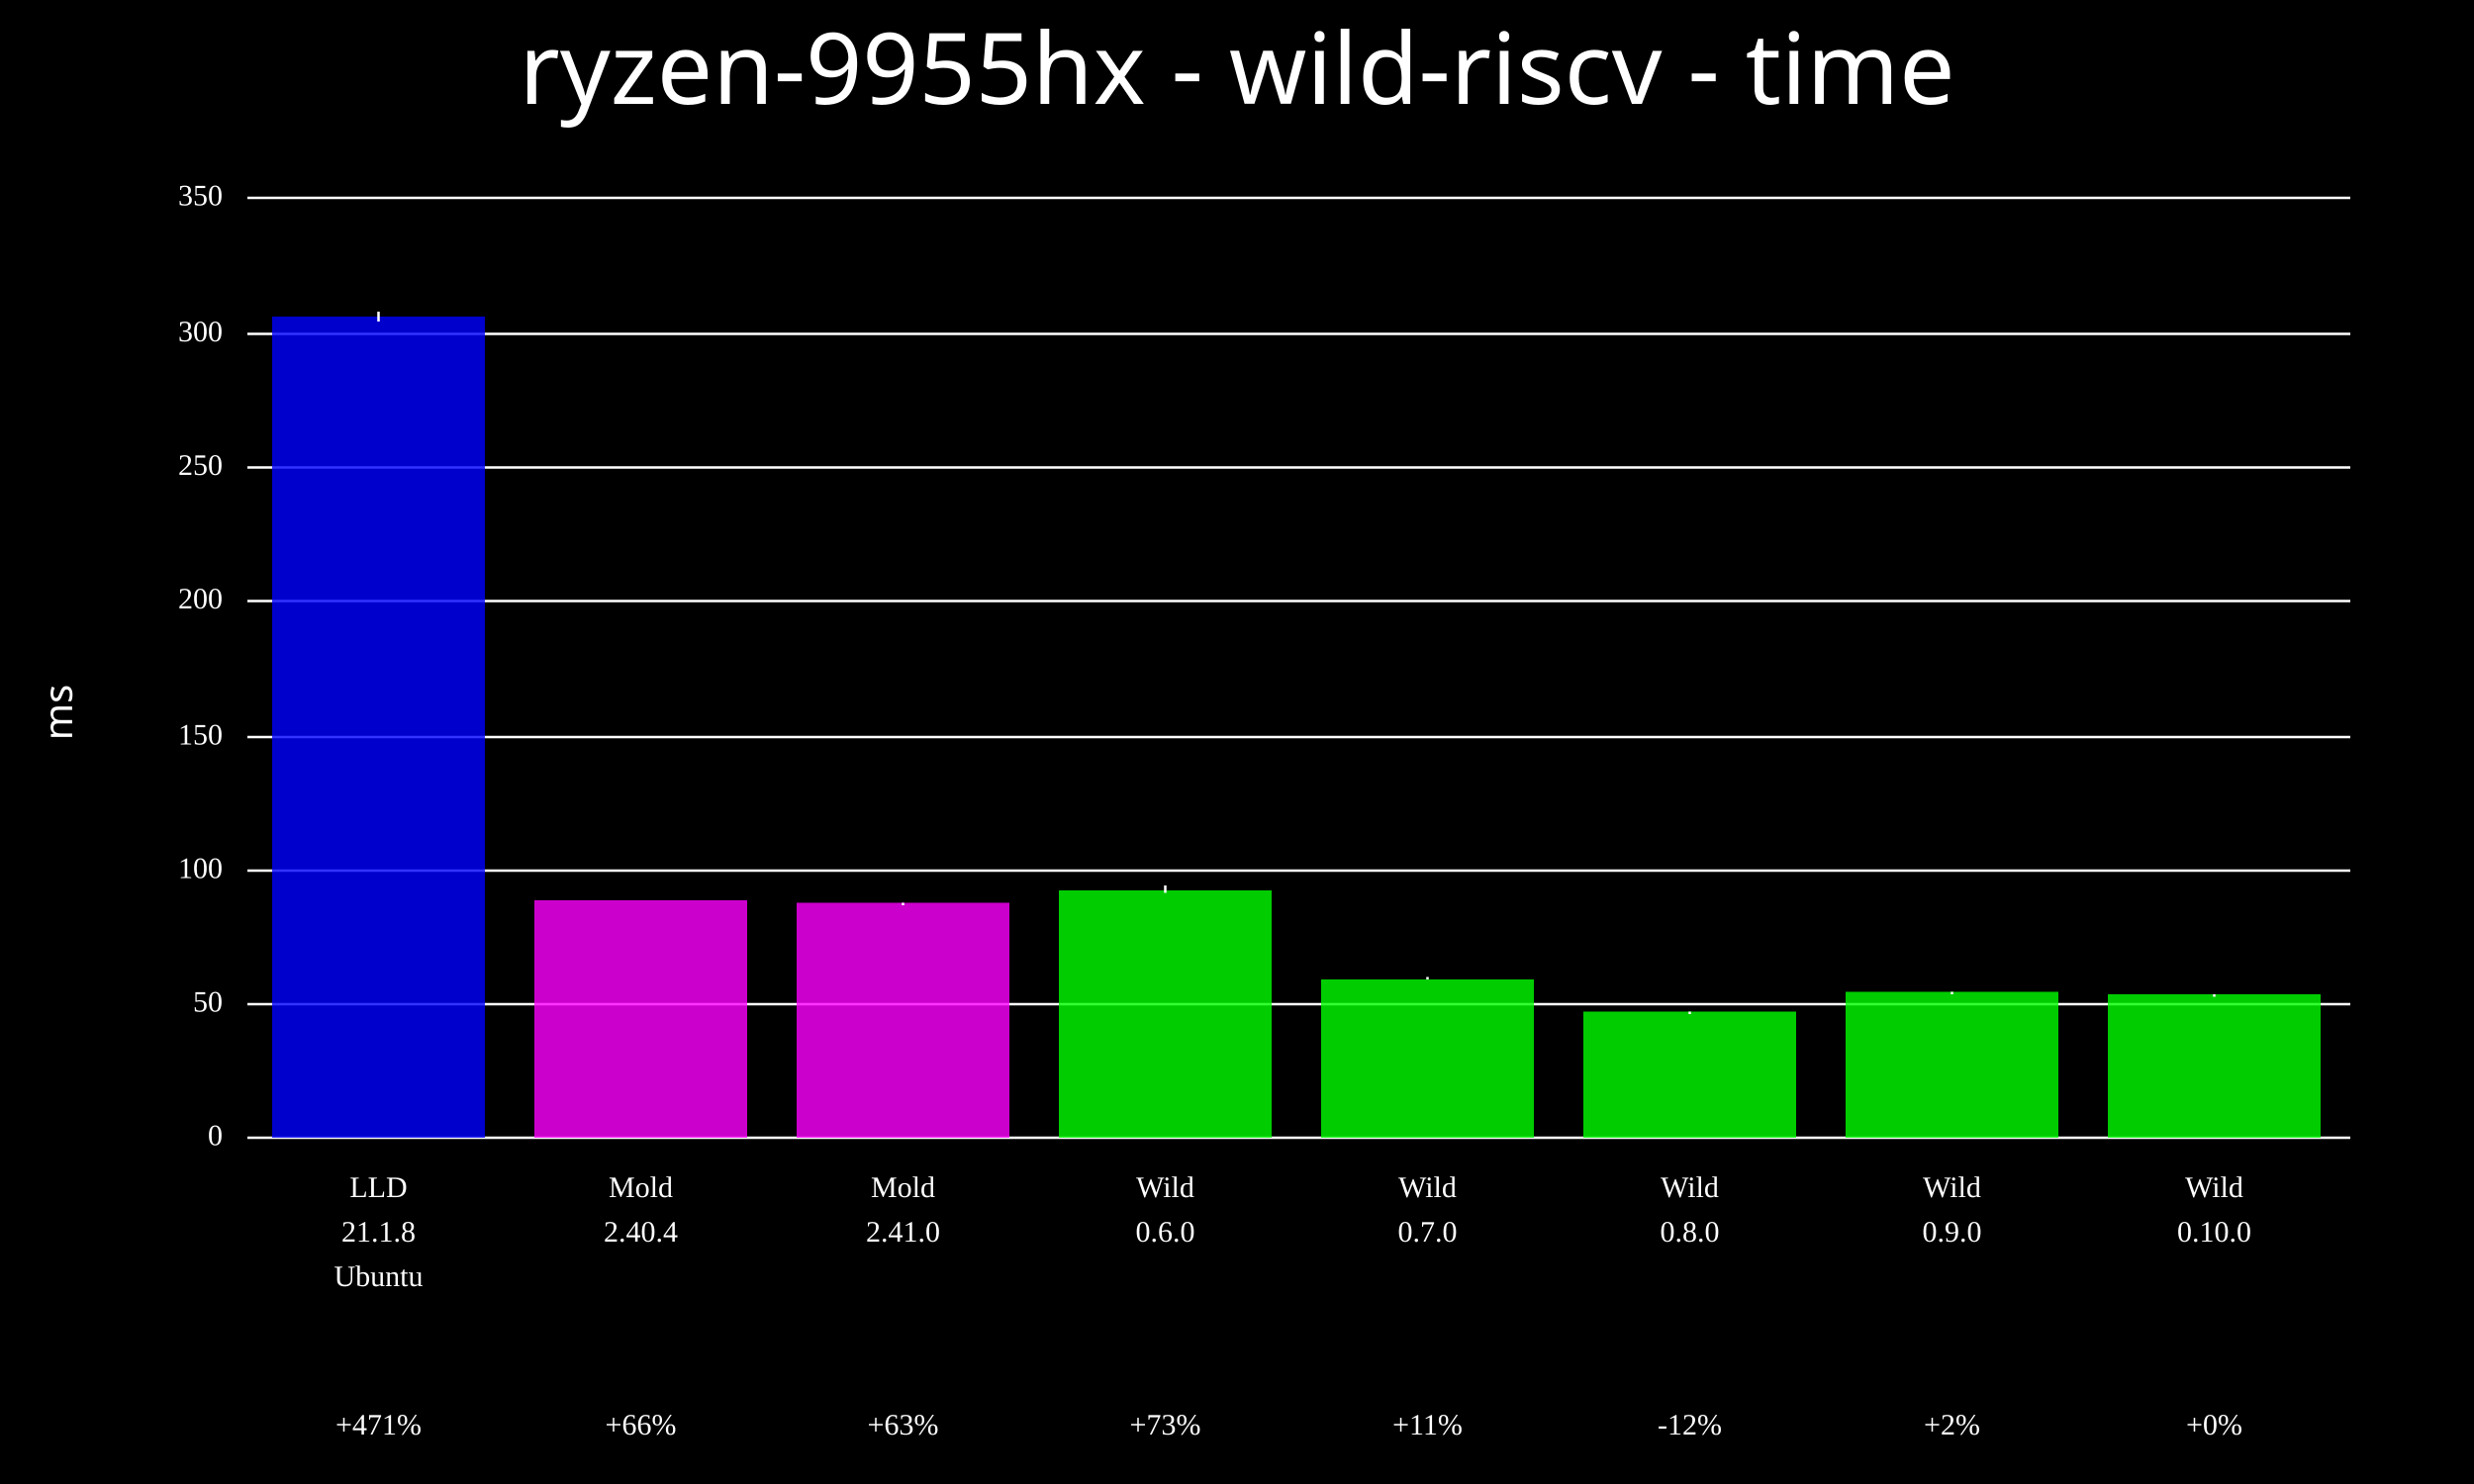
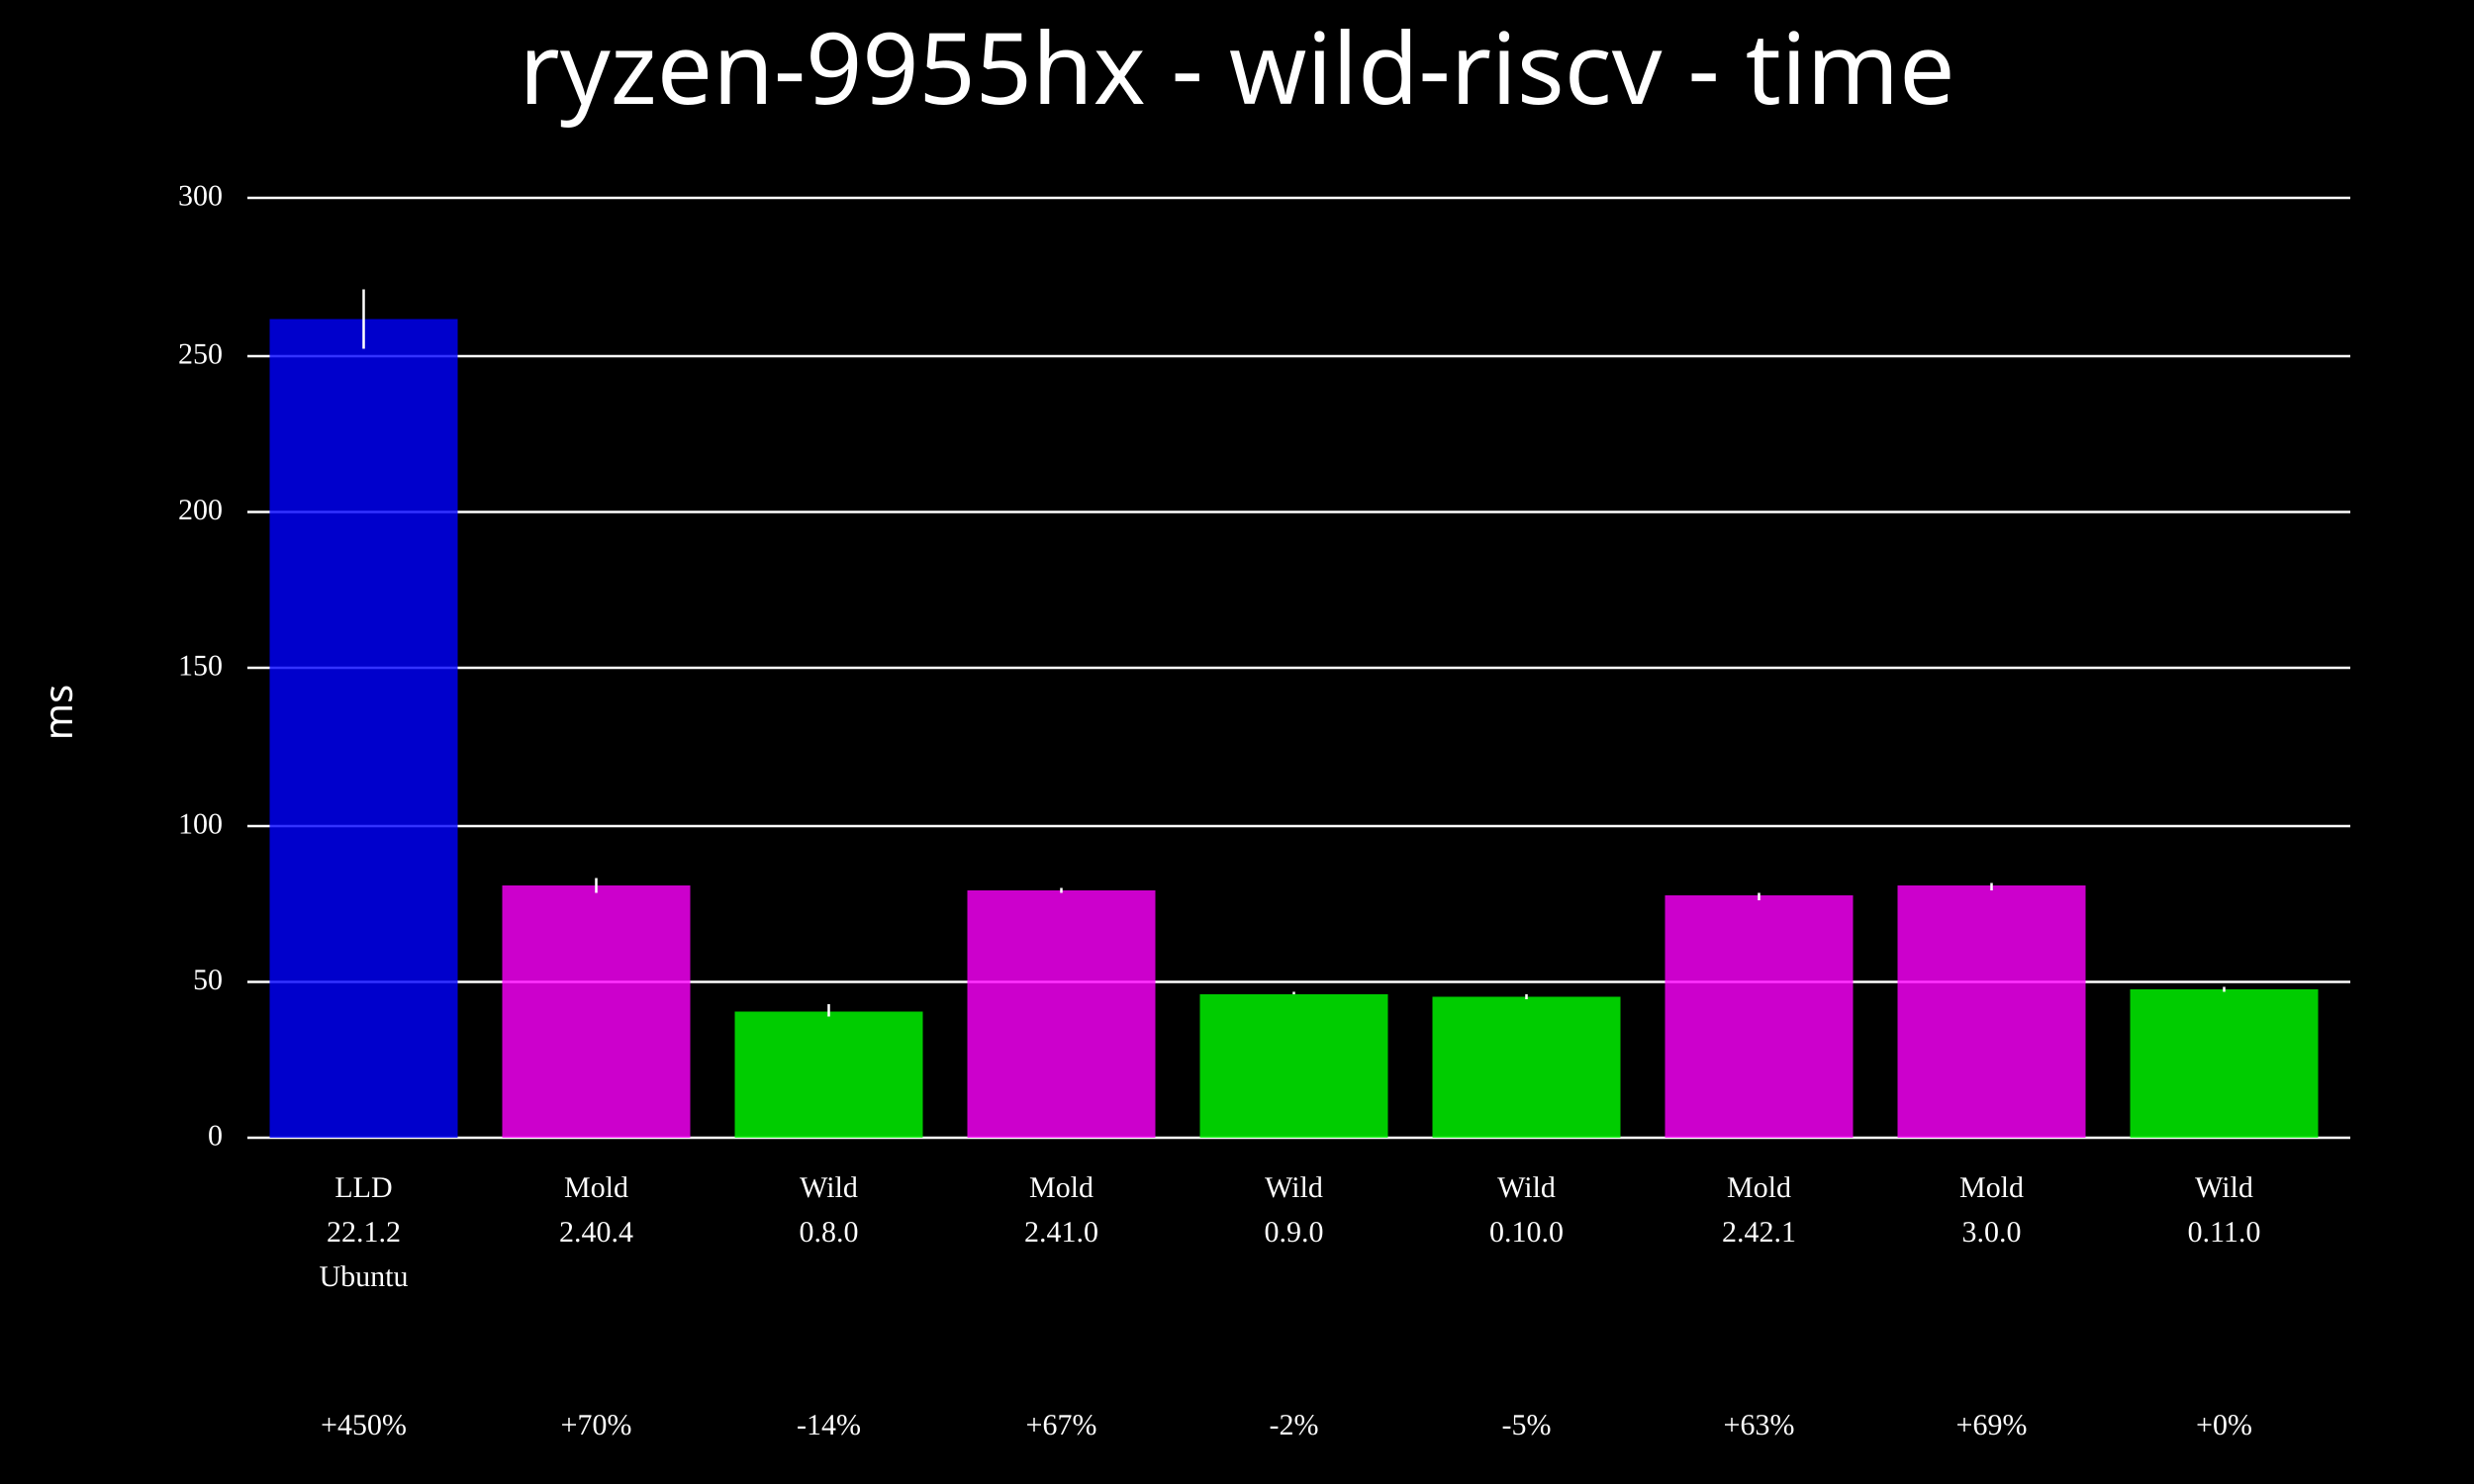
<svg xmlns="http://www.w3.org/2000/svg" width="1000" height="600" viewBox="0 0 1000 600">
  <rect x="0" y="0" width="1000" height="600" fill="#000000" />
  <text x="500" y="10" dy="0.8em" text-anchor="middle" font-family="sans-serif" font-size="40" fill="#FFFFFF">
ryzen-9955hx - wild-riscv - time</text>
  <text x="5" y="300" dy="0.76em" text-anchor="middle" font-family="sans-serif" font-size="16" fill="#FFFFFF" transform="rotate(270, 5, 288)">ms</text>
  <line x1="100" y1="460" x2="950" y2="460" stroke="#FFFFFF" />
  <text x="90" y="460" dy="0.5ex" text-anchor="end" fill="#FFFFFF">0</text>
-   <line x1="100" y1="406" x2="950" y2="406" stroke="#FFFFFF" />
-   <text x="90" y="406" dy="0.5ex" text-anchor="end" fill="#FFFFFF">50</text>
-   <line x1="100" y1="352" x2="950" y2="352" stroke="#FFFFFF" />
-   <text x="90" y="352" dy="0.5ex" text-anchor="end" fill="#FFFFFF">100</text>
-   <line x1="100" y1="298" x2="950" y2="298" stroke="#FFFFFF" />
-   <text x="90" y="298" dy="0.5ex" text-anchor="end" fill="#FFFFFF">150</text>
-   <line x1="100" y1="243" x2="950" y2="243" stroke="#FFFFFF" />
-   <text x="90" y="243" dy="0.5ex" text-anchor="end" fill="#FFFFFF">200</text>
-   <line x1="100" y1="189" x2="950" y2="189" stroke="#FFFFFF" />
-   <text x="90" y="189" dy="0.5ex" text-anchor="end" fill="#FFFFFF">250</text>
-   <line x1="100" y1="135" x2="950" y2="135" stroke="#FFFFFF" />
-   <text x="90" y="135" dy="0.5ex" text-anchor="end" fill="#FFFFFF">300</text>
+   <line x1="100" y1="397" x2="950" y2="397" stroke="#FFFFFF" />
+   <text x="90" y="397" dy="0.5ex" text-anchor="end" fill="#FFFFFF">50</text>
+   <line x1="100" y1="334" x2="950" y2="334" stroke="#FFFFFF" />
+   <text x="90" y="334" dy="0.5ex" text-anchor="end" fill="#FFFFFF">100</text>
+   <line x1="100" y1="270" x2="950" y2="270" stroke="#FFFFFF" />
+   <text x="90" y="270" dy="0.5ex" text-anchor="end" fill="#FFFFFF">150</text>
+   <line x1="100" y1="207" x2="950" y2="207" stroke="#FFFFFF" />
+   <text x="90" y="207" dy="0.5ex" text-anchor="end" fill="#FFFFFF">200</text>
+   <line x1="100" y1="144" x2="950" y2="144" stroke="#FFFFFF" />
+   <text x="90" y="144" dy="0.5ex" text-anchor="end" fill="#FFFFFF">250</text>
  <line x1="100" y1="80" x2="950" y2="80" stroke="#FFFFFF" />
-   <text x="90" y="80" dy="0.5ex" text-anchor="end" fill="#FFFFFF">350</text>
-   <rect fill="#0000FF" opacity="0.8" x="110" y="128" width="86" height="332" />
-   <line stroke="#FFFFFF" x1="153" y1="126" x2="153" y2="130" />
-   <text x="153" y="484" fill="#FFFFFF" text-anchor="middle">LLD</text>
-   <text x="153" y="502" fill="#FFFFFF" text-anchor="middle">21.1.8</text>
-   <text x="153" y="520" fill="#FFFFFF" text-anchor="middle">Ubuntu</text>
-   <text x="153" y="580" fill="#FFFFFF" text-anchor="middle">+471%</text>
-   <rect fill="#FF00FF" opacity="0.8" x="216" y="364" width="86" height="96" />
-   <line stroke="#FFFFFF" x1="259" y1="364" x2="259" y2="364" />
-   <text x="259" y="484" fill="#FFFFFF" text-anchor="middle">Mold</text>
-   <text x="259" y="502" fill="#FFFFFF" text-anchor="middle">2.40.4</text>
-   <text x="259" y="580" fill="#FFFFFF" text-anchor="middle">+66%</text>
-   <rect fill="#FF00FF" opacity="0.8" x="322" y="365" width="86" height="95" />
-   <line stroke="#FFFFFF" x1="365" y1="365" x2="365" y2="366" />
-   <text x="365" y="484" fill="#FFFFFF" text-anchor="middle">Mold</text>
-   <text x="365" y="502" fill="#FFFFFF" text-anchor="middle">2.41.0</text>
-   <text x="365" y="580" fill="#FFFFFF" text-anchor="middle">+63%</text>
-   <rect fill="#00FF00" opacity="0.8" x="428" y="360" width="86" height="100" />
-   <line stroke="#FFFFFF" x1="471" y1="358" x2="471" y2="361" />
-   <text x="471" y="484" fill="#FFFFFF" text-anchor="middle">Wild</text>
-   <text x="471" y="502" fill="#FFFFFF" text-anchor="middle">0.6.0</text>
-   <text x="471" y="580" fill="#FFFFFF" text-anchor="middle">+73%</text>
-   <rect fill="#00FF00" opacity="0.8" x="534" y="396" width="86" height="64" />
-   <line stroke="#FFFFFF" x1="577" y1="395" x2="577" y2="396" />
-   <text x="577" y="484" fill="#FFFFFF" text-anchor="middle">Wild</text>
-   <text x="577" y="502" fill="#FFFFFF" text-anchor="middle">0.7.0</text>
-   <text x="577" y="580" fill="#FFFFFF" text-anchor="middle">+11%</text>
-   <rect fill="#00FF00" opacity="0.8" x="640" y="409" width="86" height="51" />
-   <line stroke="#FFFFFF" x1="683" y1="409" x2="683" y2="410" />
-   <text x="683" y="484" fill="#FFFFFF" text-anchor="middle">Wild</text>
-   <text x="683" y="502" fill="#FFFFFF" text-anchor="middle">0.8.0</text>
-   <text x="683" y="580" fill="#FFFFFF" text-anchor="middle">-12%</text>
-   <rect fill="#00FF00" opacity="0.8" x="746" y="401" width="86" height="59" />
-   <line stroke="#FFFFFF" x1="789" y1="401" x2="789" y2="402" />
-   <text x="789" y="484" fill="#FFFFFF" text-anchor="middle">Wild</text>
-   <text x="789" y="502" fill="#FFFFFF" text-anchor="middle">0.9.0</text>
-   <text x="789" y="580" fill="#FFFFFF" text-anchor="middle">+2%</text>
-   <rect fill="#00FF00" opacity="0.8" x="852" y="402" width="86" height="58" />
-   <line stroke="#FFFFFF" x1="895" y1="402" x2="895" y2="403" />
-   <text x="895" y="484" fill="#FFFFFF" text-anchor="middle">Wild</text>
-   <text x="895" y="502" fill="#FFFFFF" text-anchor="middle">0.10.0</text>
-   <text x="895" y="580" fill="#FFFFFF" text-anchor="middle">+0%</text>
+   <text x="90" y="80" dy="0.5ex" text-anchor="end" fill="#FFFFFF">300</text>
+   <rect fill="#0000FF" opacity="0.8" x="109" y="129" width="76" height="331" />
+   <line stroke="#FFFFFF" x1="147" y1="117" x2="147" y2="141" />
+   <text x="147" y="484" fill="#FFFFFF" text-anchor="middle">LLD</text>
+   <text x="147" y="502" fill="#FFFFFF" text-anchor="middle">22.1.2</text>
+   <text x="147" y="520" fill="#FFFFFF" text-anchor="middle">Ubuntu</text>
+   <text x="147" y="580" fill="#FFFFFF" text-anchor="middle">+450%</text>
+   <rect fill="#FF00FF" opacity="0.8" x="203" y="358" width="76" height="102" />
+   <line stroke="#FFFFFF" x1="241" y1="355" x2="241" y2="361" />
+   <text x="241" y="484" fill="#FFFFFF" text-anchor="middle">Mold</text>
+   <text x="241" y="502" fill="#FFFFFF" text-anchor="middle">2.40.4</text>
+   <text x="241" y="580" fill="#FFFFFF" text-anchor="middle">+70%</text>
+   <rect fill="#00FF00" opacity="0.8" x="297" y="409" width="76" height="51" />
+   <line stroke="#FFFFFF" x1="335" y1="406" x2="335" y2="411" />
+   <text x="335" y="484" fill="#FFFFFF" text-anchor="middle">Wild</text>
+   <text x="335" y="502" fill="#FFFFFF" text-anchor="middle">0.8.0</text>
+   <text x="335" y="580" fill="#FFFFFF" text-anchor="middle">-14%</text>
+   <rect fill="#FF00FF" opacity="0.8" x="391" y="360" width="76" height="100" />
+   <line stroke="#FFFFFF" x1="429" y1="359" x2="429" y2="361" />
+   <text x="429" y="484" fill="#FFFFFF" text-anchor="middle">Mold</text>
+   <text x="429" y="502" fill="#FFFFFF" text-anchor="middle">2.41.0</text>
+   <text x="429" y="580" fill="#FFFFFF" text-anchor="middle">+67%</text>
+   <rect fill="#00FF00" opacity="0.8" x="485" y="402" width="76" height="58" />
+   <line stroke="#FFFFFF" x1="523" y1="401" x2="523" y2="402" />
+   <text x="523" y="484" fill="#FFFFFF" text-anchor="middle">Wild</text>
+   <text x="523" y="502" fill="#FFFFFF" text-anchor="middle">0.9.0</text>
+   <text x="523" y="580" fill="#FFFFFF" text-anchor="middle">-2%</text>
+   <rect fill="#00FF00" opacity="0.8" x="579" y="403" width="76" height="57" />
+   <line stroke="#FFFFFF" x1="617" y1="402" x2="617" y2="404" />
+   <text x="617" y="484" fill="#FFFFFF" text-anchor="middle">Wild</text>
+   <text x="617" y="502" fill="#FFFFFF" text-anchor="middle">0.10.0</text>
+   <text x="617" y="580" fill="#FFFFFF" text-anchor="middle">-5%</text>
+   <rect fill="#FF00FF" opacity="0.8" x="673" y="362" width="76" height="98" />
+   <line stroke="#FFFFFF" x1="711" y1="361" x2="711" y2="364" />
+   <text x="711" y="484" fill="#FFFFFF" text-anchor="middle">Mold</text>
+   <text x="711" y="502" fill="#FFFFFF" text-anchor="middle">2.42.1</text>
+   <text x="711" y="580" fill="#FFFFFF" text-anchor="middle">+63%</text>
+   <rect fill="#FF00FF" opacity="0.8" x="767" y="358" width="76" height="102" />
+   <line stroke="#FFFFFF" x1="805" y1="357" x2="805" y2="360" />
+   <text x="805" y="484" fill="#FFFFFF" text-anchor="middle">Mold</text>
+   <text x="805" y="502" fill="#FFFFFF" text-anchor="middle">3.0.0</text>
+   <text x="805" y="580" fill="#FFFFFF" text-anchor="middle">+69%</text>
+   <rect fill="#00FF00" opacity="0.8" x="861" y="400" width="76" height="60" />
+   <line stroke="#FFFFFF" x1="899" y1="399" x2="899" y2="401" />
+   <text x="899" y="484" fill="#FFFFFF" text-anchor="middle">Wild</text>
+   <text x="899" y="502" fill="#FFFFFF" text-anchor="middle">0.11.0</text>
+   <text x="899" y="580" fill="#FFFFFF" text-anchor="middle">+0%</text>
</svg>
